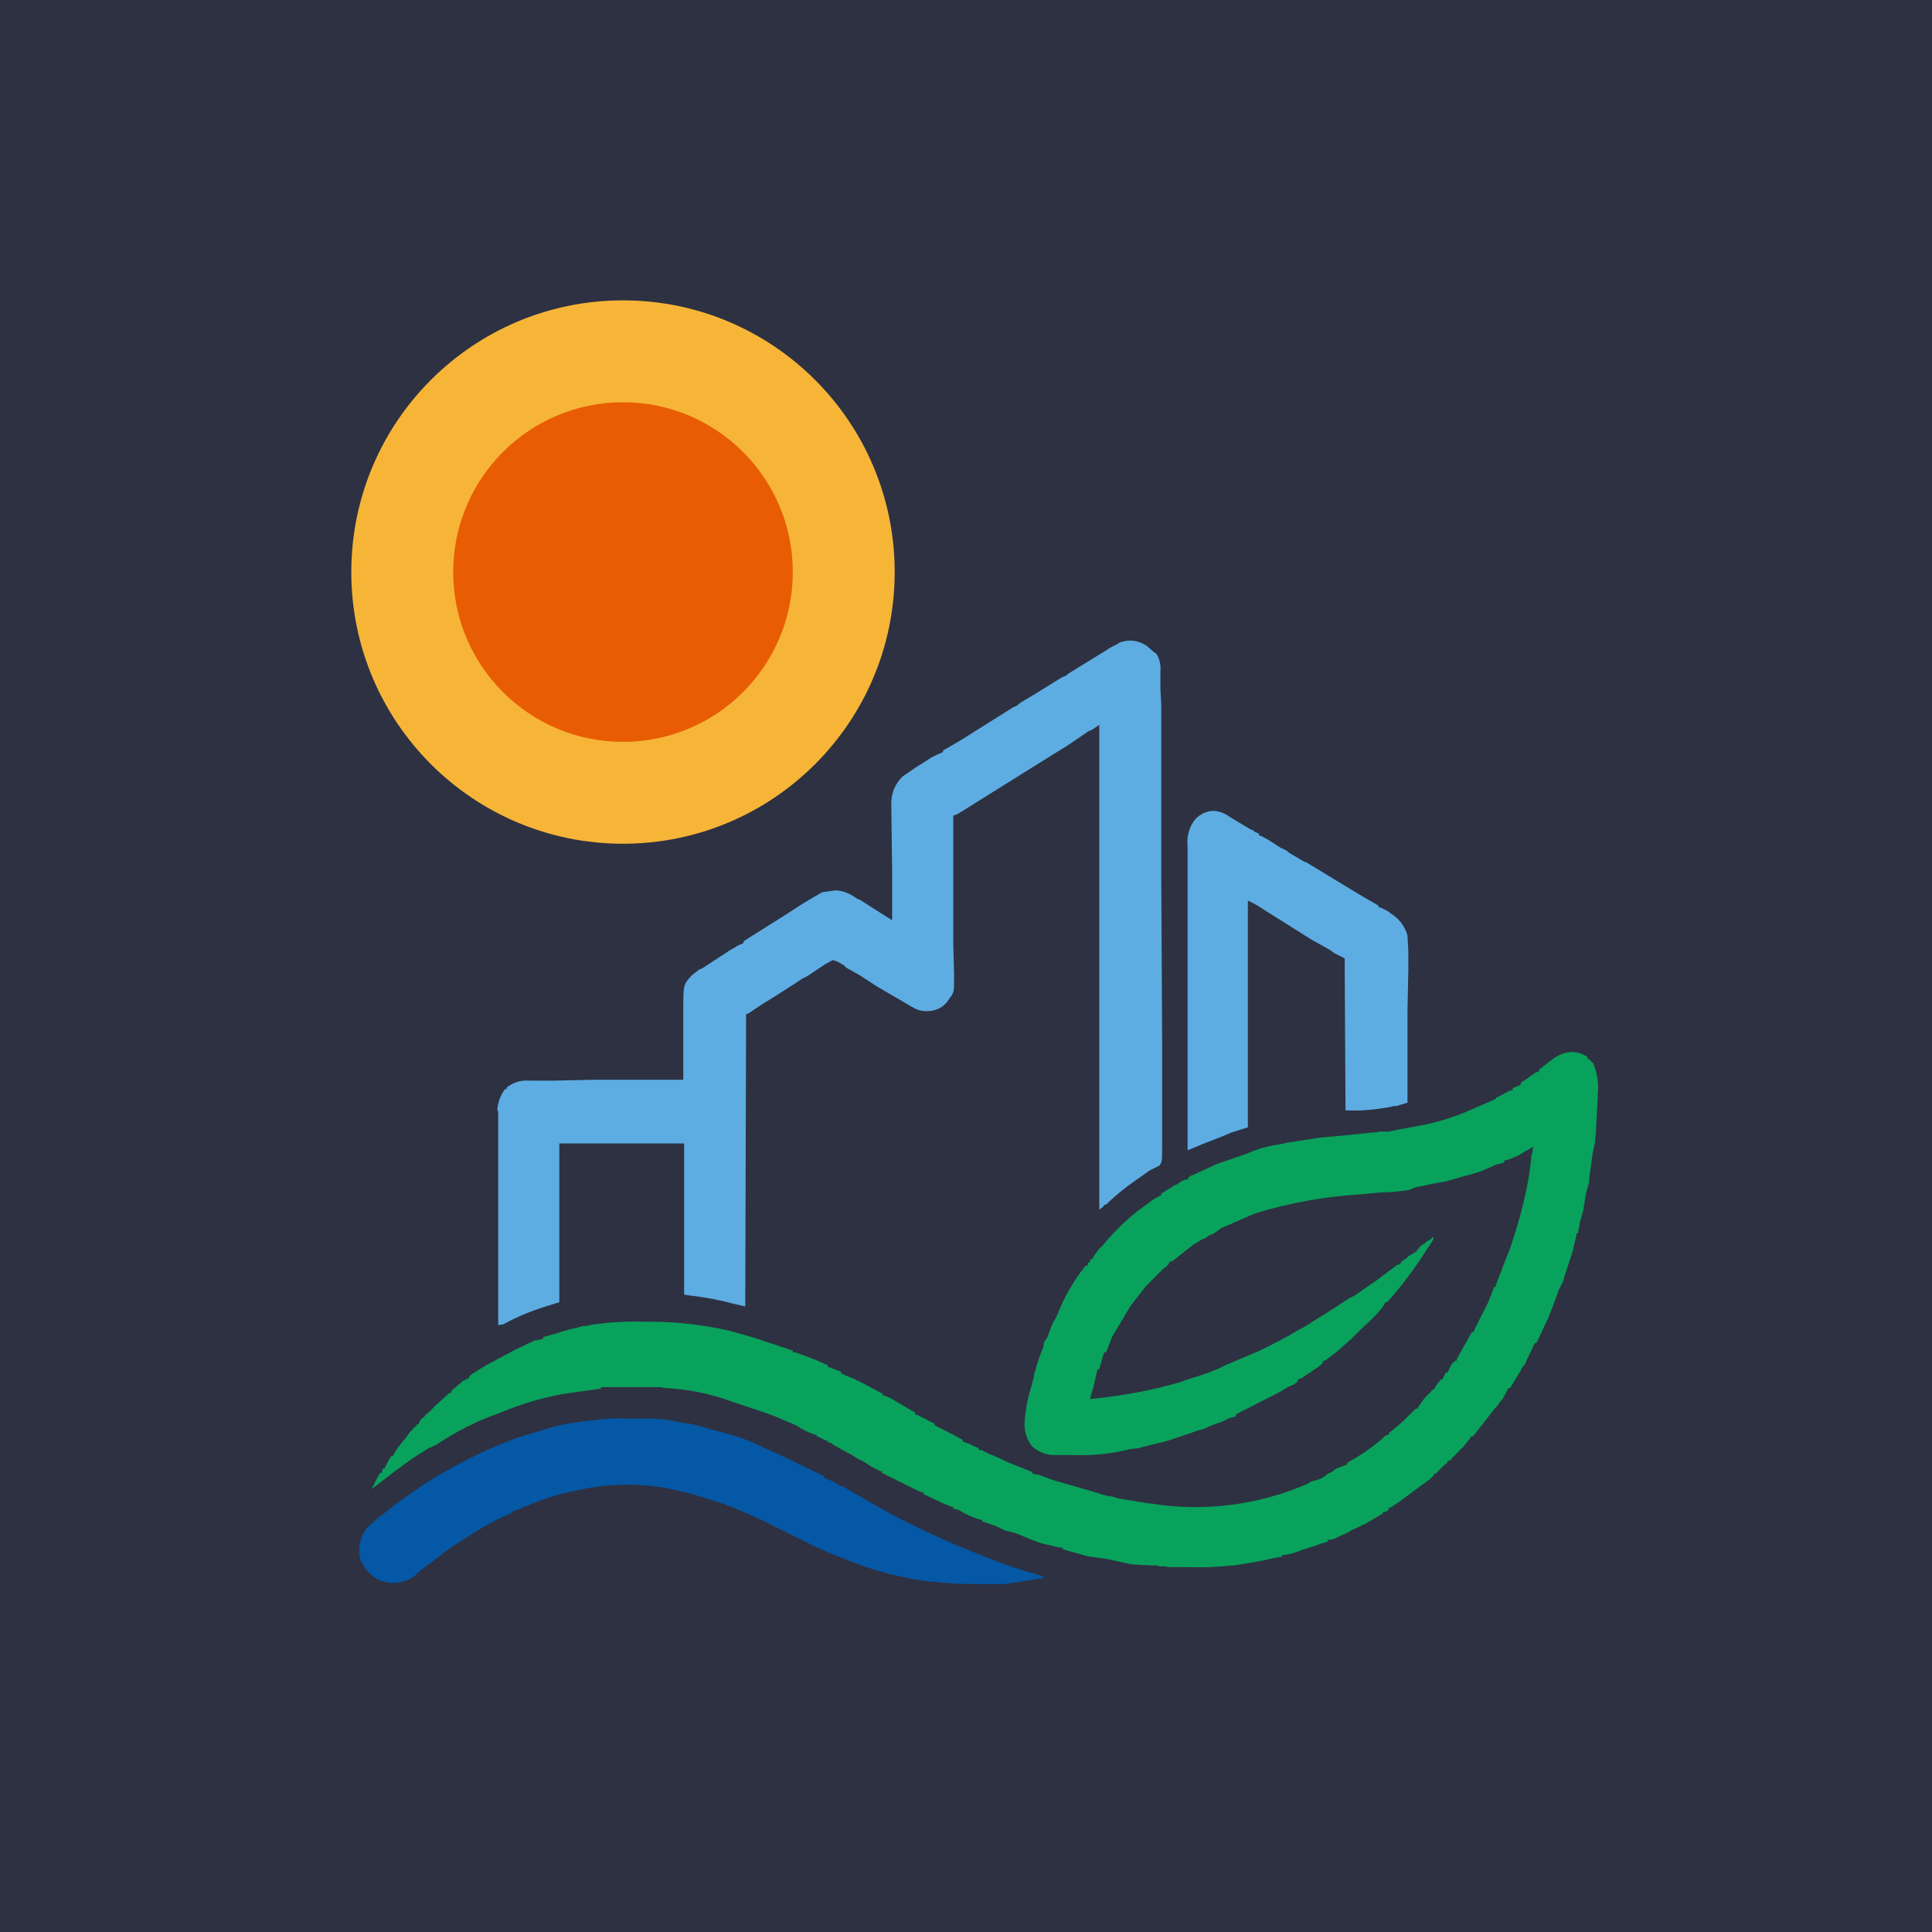
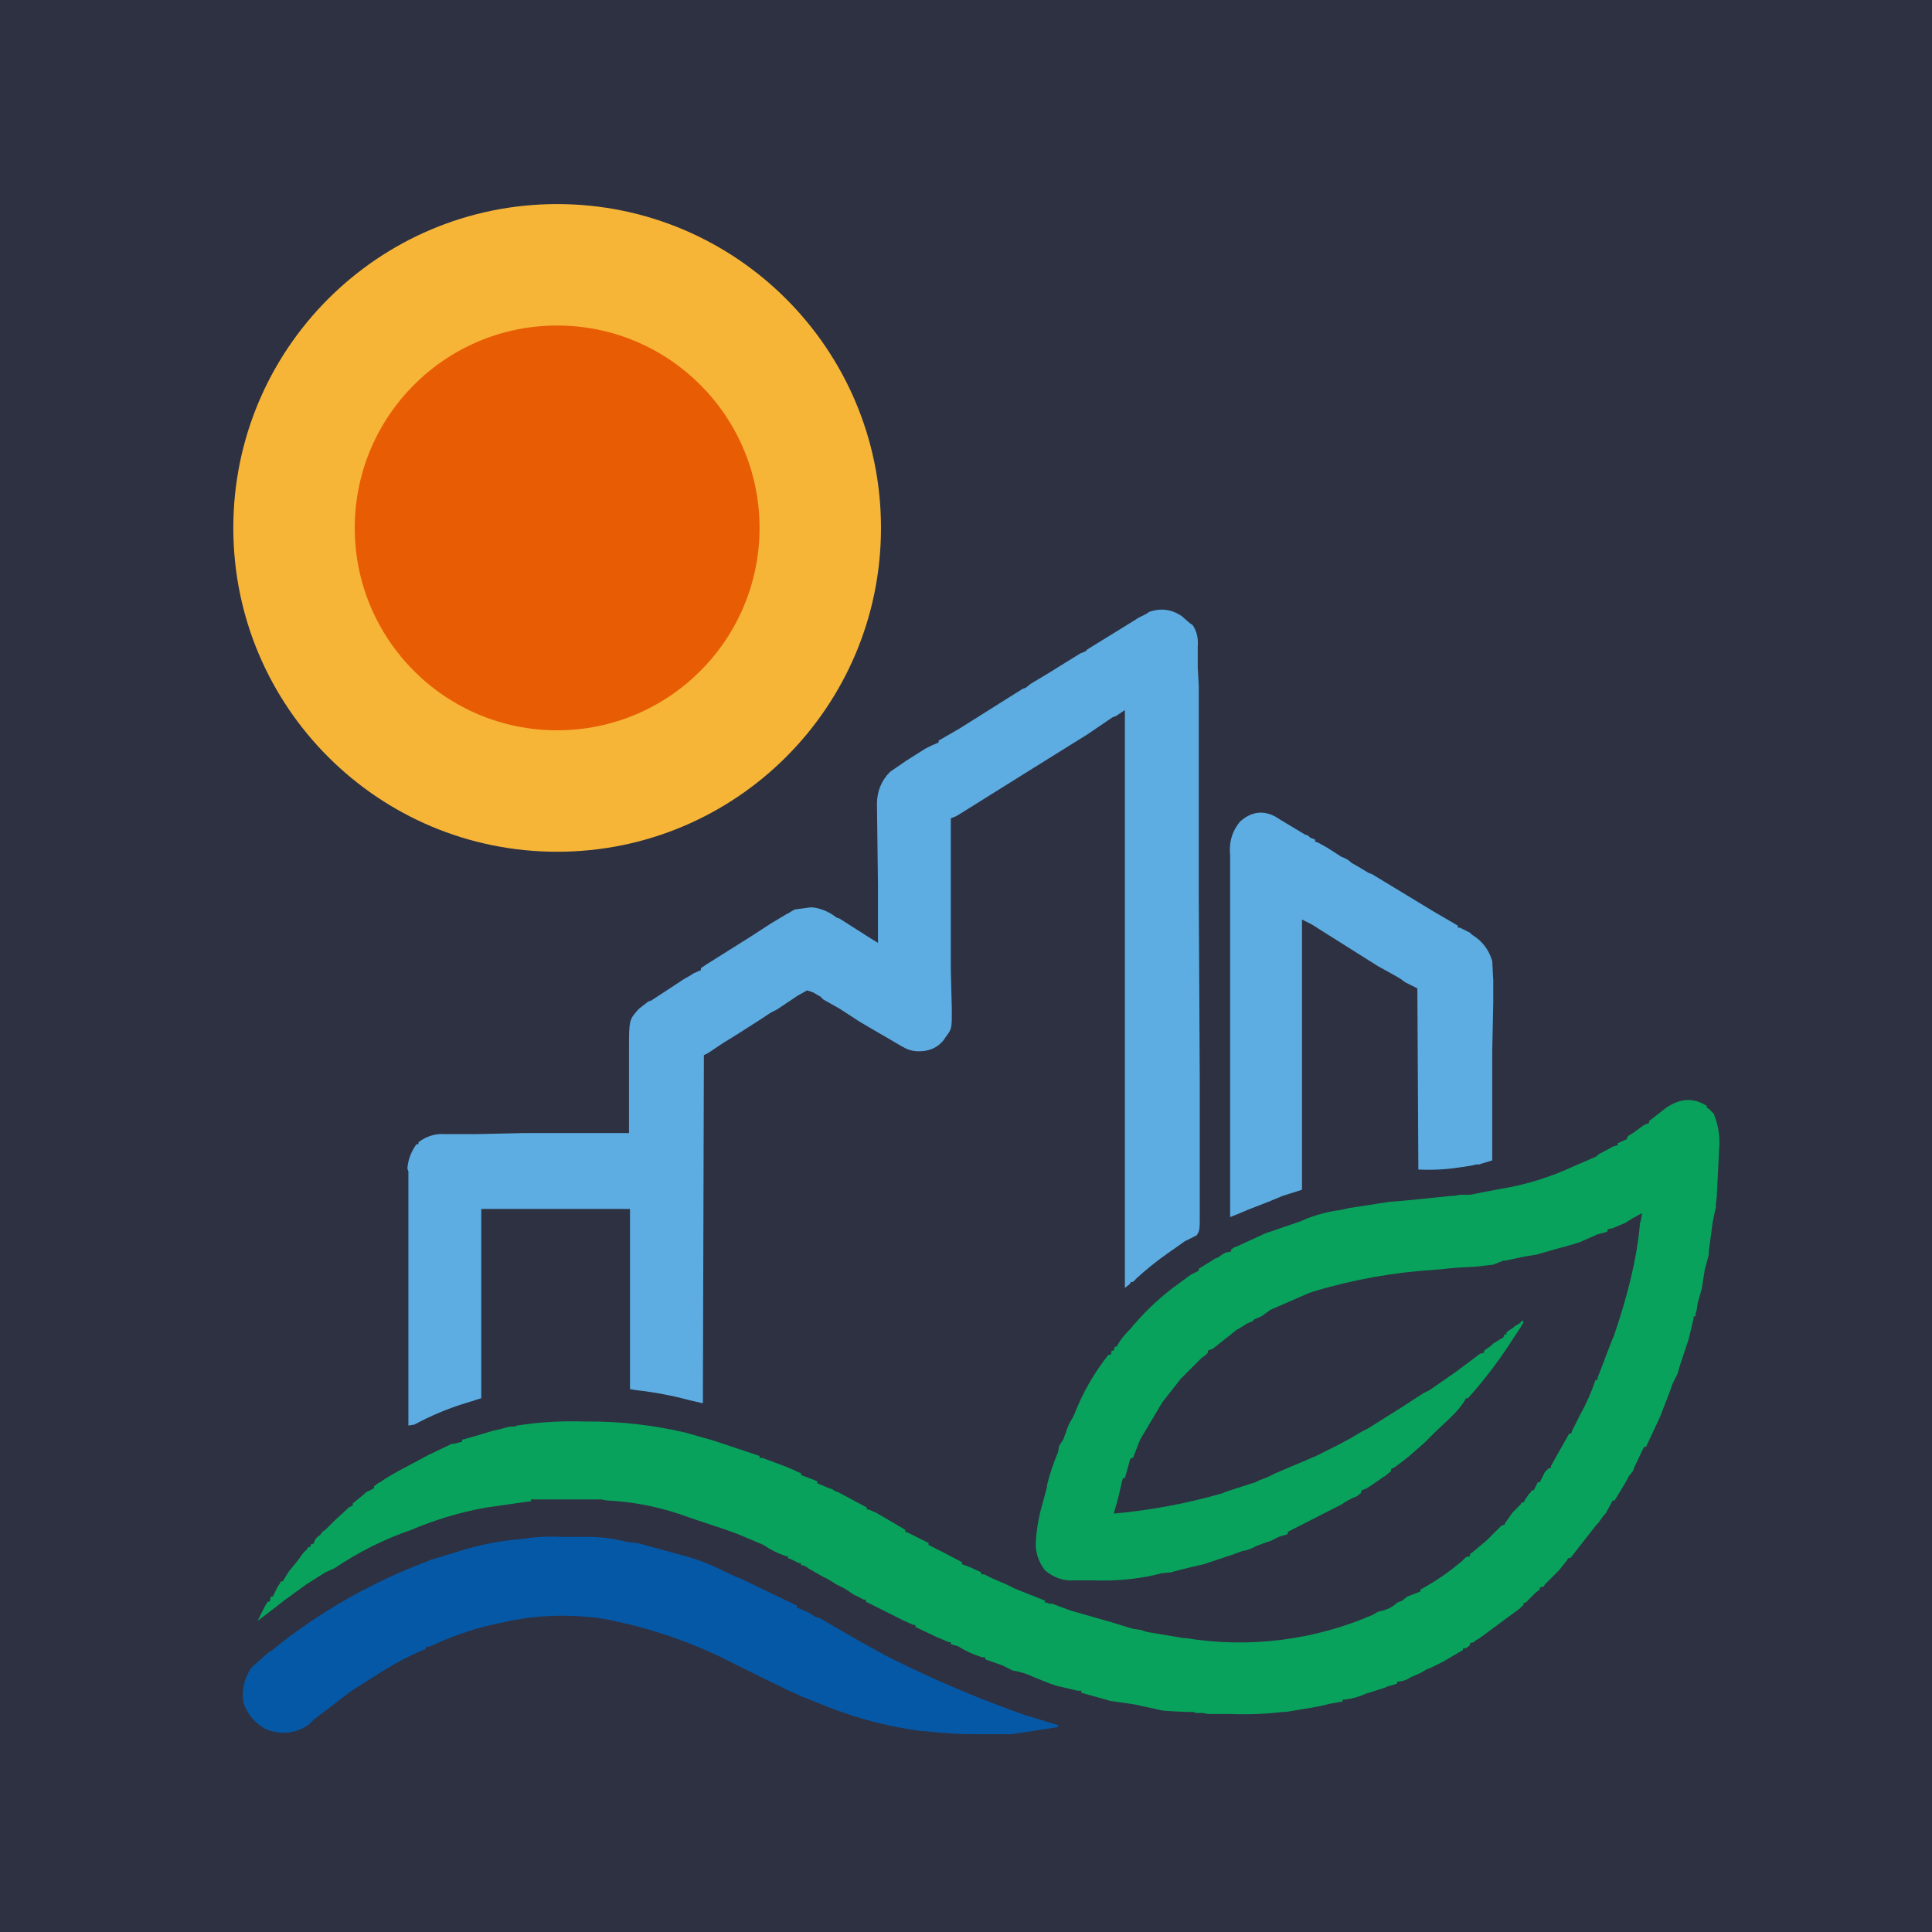
- <svg xmlns="http://www.w3.org/2000/svg" viewBox="0 0 2048 2048" width="128" height="128">
+ <svg xmlns="http://www.w3.org/2000/svg" viewBox="0 0 2048 2048">
  <rect width="2048" height="2048" fill="#2D3142" />
-   <g transform="translate(102.4, 102.4) scale(0.9)">
-     <circle id="sun-outer" cx="620" cy="560" r="320" fill="#F7B538" />
-     <circle id="sun-inner" cx="620" cy="560" r="200" fill="#E85D04" />
-     <path id="buildings-main" fill="#5DADE2" d="m1237 647 8 7 3 2q6 9 5 21v21l1 18v206l1 186v129c0 17 0 17-3 22l-12 6-7 5-10 7q-17 12-31 25-3 4-5 3l-1 2-5 4V740l-9 6-3 1-25 17-53 33-72 45-5 3-5 2v150l1 39c0 19 0 19-6 27l-2 3q-8 10-21 11-11 1-19-4l-2-1-17-10-7-4-17-10-20-13-16-9-2-2-1-1-2-1-5-3-6-2-9 5-21 14-6 3-9 6-25 16-13 8-15 10-4 2-1 344-13-3q-26-7-53-10l-6-1v-178H545v187l-16 5q-26 8-50 21l-6 1v-251l-1-3q1-13 9-24h2v-2q12-9 26-8h31l46-1h105v-83c0-29 0-29 10-40l9-7 3-1 29-19 3-2 7-4 3-2 7-3v-2l6-4 43-27 20-13 15-9 2-1 5-3 2-1 15-2h3q13 2 23 10l3 1 33 21 5 3v-58l-1-79q0-19 13-32l16-11 19-12 2-1 4-2 7-3v-2l2-1 19-11 54-34 8-5 3-1 5-4 15-9 5-3 16-10 13-8 5-2 2-2 47-29 3-2 8-4 3-2q17-6 32 4" />
-     <path id="buildings-detail" fill="#5DADE2" d="m1331 846 3 2 25 15 3 1 2 2 5 2v2l3 1 9 5 14 9q6 2 10 6l7 4 10 6 3 1 61 37 24 14v2h2l10 5 2 2q15 9 20 26l1 19v22l-1 48v108l-10 3-3 1h-3l-4 1-6 1-7 1q-20 3-40 2l-1-179-12-6-4-3-5-3-18-10-54-34-11-7-2-1-8-4v267l-19 6-12 5-23 9-7 3-10 4V884q-2-20 10-34 17-15 36-4" />
-     <path id="leaf-ground" fill="#09a25c" d="m1754 1130 2 1v2l2 1 5 5 1 3q6 16 4 34v2l-2 40v2l-1 8v3l-3 14-1 7-3 23v3l-4 15-3 19-4 14-1 7-1 3v3h-2v2l-5 21-1 3-8 24-1 4-1 3-1 2-4 8-2 6-10 26-7 15-7 15h-2l-10 21-1 3-4 5-2 4-9 15-3 5h-2l-1 2-6 11-2 2-5 7-2 2-18 23-7 9-1 1h-2l-1 2-8 10-6 6-4 4-2 2-2 2-1 2-4 1v2l-4 3-7 7q-3 4-5 3v2l-4 4-11 8-27 20-3 2-2 1-2 2-4 1v2q-4 4-7 3v2l-2 1-17 10-12 6-5 2-5 3-2 1-7 3-2 1q-6 4-13 4v2l-10 3-2 1-19 6q-11 5-23 6v2h-2l-11 2-4 1-4 1-11 2-24 4h-3q-25 3-52 2h-22l-5-1h-7l-2-1h-6c-24-1-24-1-32-3l-14-3-4-1-6-1-21-3-3-1-18-5-7-2v-2h-4l-21-5-6-2-15-6q-10-5-22-7l-10-5-17-6v-2h-3q-13-4-24-11l-7-2v-2h-2l-12-5-21-10v-2h-2l-9-4-12-6-8-4-2-1-4-2-8-4-4-2v-2h-2l-10-5-9-6-8-4-8-5-6-3-14-8q-3-3-7-3v-2h-2l-8-4-3-1v-2h-2q-12-4-22-11l-26-11-14-5-33-11q-40-15-82-17l-5-1h-70v2h-2l-42 6a343 343 0 0 0-74 22 323 323 0 0 0-76 38l-9 4-19 12-22 16-5 4-17 13-4 3 7-14 3-5h2l1-5h2l1-2 4-8 2-3 1-2h2l1-2 5-8 9-11 5-7 2-2 2-2 1-2h2l1-3h2l1-2q1-4 6-7l2-3 3-2 3-3 6-6 12-11 2-2 4-2v-2l11-9 2-2 8-4v-2l4-3 2-1 3-2 3-2 5-3 7-4 30-16 23-11h2l8-2v-2l11-3 20-6 5-1 11-3h5l2-1 7-1q29-4 60-3h2a416 416 0 0 1 98 11l28 8 30 10 15 5v2h3l24 9 7 3 4 2 3 1v2l3 1 13 5v2l12 5 3 1 3 2 3 1 28 15v2h2l7 3 29 17v2l3 1 10 5 10 5v2l2 1 10 5 2 1 19 10v2l3 1 5 2 11 5v2h3l8 4 14 6 8 4 30 12v2h2l2 1h3l19 7 35 10 7 2 16 5 4 1 7 1 6 2 36 6h2a331 331 0 0 0 185-23l5-3 4-1q9-2 15-8l5-2 5-4 13-5v-2l2-1q20-11 39-27l2-2 2-2 4-1v-2l4-3 13-11 2-2 12-12 3-1 1-2 7-10 8-8 1-2h2l1-2 4-6 2-2 1-2h2l1-2 3-6h2l1-2 4-8 2-2 2-2h2v-2l5-9 13-23h2l1-3 5-10 2-4 1-2q9-16 15-34h2v-2l5-13 2-5 1-3 7-18 1-2c12-35 23-75 26-112l1-3 1-7-7 4-2 1-8 5-5 2-7 3-5 1v2l-2 1-8 2-2 1-16 7-10 3-11 3-14 4-7 2-12 2-19 4h-2l-10 4-17 2-19 1-21 2a533 533 0 0 0-119 21l-6 2-39 17-1 1-7 5-7 3-2 2-5 2-8 5-2 1-24 19-5 2v2l-3 3-3 2-2 2-16 16-3 3-18 23-3 5-19 32-7 18h-2l-1 2-5 18h-2l-1 4-4 17-4 14q55-5 107-20l5-2 28-9 2-1 2-1 8-3 8-4 33-14 7-3 22-11 13-7 10-6 6-3 35-22 20-13 6-3 26-18 24-18 4-1v-2l7-5 2-2 8-5 2-1 1-3h2v-2l4-3 2-1 2-2 5-3 3-3 1 2-3 5-2 3-2 3-2 3a452 452 0 0 1-46 61h-2l-1 2c-7 12-21 23-31 33l-9 9-16 14-13 10-4 2v2l-6 5-2 1-4 3-6 4-3 2-3 2-5 2-1 3-4 3q-8 3-15 8l-53 27v2l-2 1-4 1-3 1-8 4-6 2-8 3q-7 4-14 5l-8 3-30 10-13 3-16 4-3 1-10 1-8 2q-28 6-58 5h-20q-16 1-29-10-10-13-9-29 1-14 4-27l1-4 6-22v-2q4-16 11-33l1-6 4-6 3-8q2-7 6-13l2-4a225 225 0 0 1 33-58l1-1h2l1-4h2l1-4h2l1-2q4-7 10-13l2-2a257 257 0 0 1 41-40l19-14 2-1 6-3v-2l5-3 3-2 2-1 6-4 3-1 4-3 2-1 2-1 5-1v-2l3-2 5-2 2-1 24-11 3-1 32-11 7-3q16-6 32-8l9-2 39-6 23-2 39-4h2l6-1h10l15-3 16-3a274 274 0 0 0 71-22l7-3 16-7 2-2 15-8 4-1v-2l9-4 1-3 5-3 11-8 5-2v-2l4-3 9-7c12-10 27-15 42-6" />
-     <path id="wave" fill="#0558a5" d="M624 1557h26q20 0 39 5l10 1 33 9 11 3a200 200 0 0 1 40 15l15 7 3 1 56 27v2l3 1 9 4 3 2 3 2 4 1 38 22 18 10 13 7a1153 1153 0 0 0 134 57l33 10v2l-46 7h-35q-25 0-50-3h-3q-47-6-91-23l-5-2-20-8-3-1-6-3-5-2-53-26a470 470 0 0 0-132-46q-47-7-93 2l-4 1q-38 7-74 24l-5 1v2l-3 1q-19 8-35 18l-5 3-30 19-38 29q-6 7-15 10l-3 1q-14 4-29-2-16-9-22-26-3-19 8-35l17-15 2-1a553 553 0 0 1 155-89l2-1 33-10 3-1a288 288 0 0 1 56-10q19-3 38-2" />
-   </g>
+   <svg x="149.103" y="122.88" width="1749.794" height="1802.24" viewBox="290 240 1468 1512">
+     <g transform="translate(102.4, 102.4) scale(0.9)">
+       <circle id="sun-outer" cx="620" cy="560" r="320" fill="#F7B538" />
+       <circle id="sun-inner" cx="620" cy="560" r="200" fill="#E85D04" />
+       <path id="buildings-main" fill="#5DADE2" d="m1237 647 8 7 3 2q6 9 5 21v21l1 18v206l1 186v129c0 17 0 17-3 22l-12 6-7 5-10 7q-17 12-31 25-3 4-5 3l-1 2-5 4V740l-9 6-3 1-25 17-53 33-72 45-5 3-5 2v150l1 39c0 19 0 19-6 27l-2 3q-8 10-21 11-11 1-19-4l-2-1-17-10-7-4-17-10-20-13-16-9-2-2-1-1-2-1-5-3-6-2-9 5-21 14-6 3-9 6-25 16-13 8-15 10-4 2-1 344-13-3q-26-7-53-10l-6-1v-178H545v187l-16 5q-26 8-50 21l-6 1v-251l-1-3q1-13 9-24h2v-2q12-9 26-8h31l46-1h105v-83c0-29 0-29 10-40l9-7 3-1 29-19 3-2 7-4 3-2 7-3v-2l6-4 43-27 20-13 15-9 2-1 5-3 2-1 15-2h3q13 2 23 10l3 1 33 21 5 3v-58l-1-79q0-19 13-32l16-11 19-12 2-1 4-2 7-3v-2l2-1 19-11 54-34 8-5 3-1 5-4 15-9 5-3 16-10 13-8 5-2 2-2 47-29 3-2 8-4 3-2q17-6 32 4" />
+       <path id="buildings-detail" fill="#5DADE2" d="m1331 846 3 2 25 15 3 1 2 2 5 2v2l3 1 9 5 14 9q6 2 10 6l7 4 10 6 3 1 61 37 24 14v2h2l10 5 2 2q15 9 20 26l1 19v22l-1 48v108l-10 3-3 1h-3l-4 1-6 1-7 1q-20 3-40 2l-1-179-12-6-4-3-5-3-18-10-54-34-11-7-2-1-8-4v267l-19 6-12 5-23 9-7 3-10 4V884q-2-20 10-34 17-15 36-4" />
+       <path id="leaf-ground" fill="#09a25c" d="m1754 1130 2 1v2l2 1 5 5 1 3q6 16 4 34v2l-2 40v2l-1 8v3l-3 14-1 7-3 23v3l-4 15-3 19-4 14-1 7-1 3v3h-2v2l-5 21-1 3-8 24-1 4-1 3-1 2-4 8-2 6-10 26-7 15-7 15h-2l-10 21-1 3-4 5-2 4-9 15-3 5h-2l-1 2-6 11-2 2-5 7-2 2-18 23-7 9-1 1h-2l-1 2-8 10-6 6-4 4-2 2-2 2-1 2-4 1v2l-4 3-7 7q-3 4-5 3v2l-4 4-11 8-27 20-3 2-2 1-2 2-4 1v2q-4 4-7 3v2l-2 1-17 10-12 6-5 2-5 3-2 1-7 3-2 1q-6 4-13 4v2l-10 3-2 1-19 6q-11 5-23 6v2h-2l-11 2-4 1-4 1-11 2-24 4h-3q-25 3-52 2h-22l-5-1h-7l-2-1h-6c-24-1-24-1-32-3l-14-3-4-1-6-1-21-3-3-1-18-5-7-2v-2h-4l-21-5-6-2-15-6q-10-5-22-7l-10-5-17-6v-2h-3q-13-4-24-11l-7-2v-2h-2l-12-5-21-10v-2h-2l-9-4-12-6-8-4-2-1-4-2-8-4-4-2v-2h-2l-10-5-9-6-8-4-8-5-6-3-14-8q-3-3-7-3v-2h-2l-8-4-3-1v-2h-2q-12-4-22-11l-26-11-14-5-33-11q-40-15-82-17l-5-1h-70v2h-2l-42 6a343 343 0 0 0-74 22 323 323 0 0 0-76 38l-9 4-19 12-22 16-5 4-17 13-4 3 7-14 3-5h2l1-5h2l1-2 4-8 2-3 1-2h2l1-2 5-8 9-11 5-7 2-2 2-2 1-2h2l1-3h2l1-2q1-4 6-7l2-3 3-2 3-3 6-6 12-11 2-2 4-2v-2l11-9 2-2 8-4v-2l4-3 2-1 3-2 3-2 5-3 7-4 30-16 23-11h2l8-2v-2l11-3 20-6 5-1 11-3h5l2-1 7-1q29-4 60-3h2a416 416 0 0 1 98 11l28 8 30 10 15 5v2h3l24 9 7 3 4 2 3 1v2l3 1 13 5v2l12 5 3 1 3 2 3 1 28 15v2h2l7 3 29 17v2l3 1 10 5 10 5v2l2 1 10 5 2 1 19 10v2l3 1 5 2 11 5v2h3l8 4 14 6 8 4 30 12v2h2l2 1h3l19 7 35 10 7 2 16 5 4 1 7 1 6 2 36 6h2a331 331 0 0 0 185-23l5-3 4-1q9-2 15-8l5-2 5-4 13-5v-2l2-1q20-11 39-27l2-2 2-2 4-1v-2l4-3 13-11 2-2 12-12 3-1 1-2 7-10 8-8 1-2h2l1-2 4-6 2-2 1-2h2l1-2 3-6h2l1-2 4-8 2-2 2-2h2v-2l5-9 13-23h2l1-3 5-10 2-4 1-2q9-16 15-34h2v-2l5-13 2-5 1-3 7-18 1-2c12-35 23-75 26-112l1-3 1-7-7 4-2 1-8 5-5 2-7 3-5 1v2l-2 1-8 2-2 1-16 7-10 3-11 3-14 4-7 2-12 2-19 4h-2l-10 4-17 2-19 1-21 2a533 533 0 0 0-119 21l-6 2-39 17-1 1-7 5-7 3-2 2-5 2-8 5-2 1-24 19-5 2v2l-3 3-3 2-2 2-16 16-3 3-18 23-3 5-19 32-7 18h-2l-1 2-5 18h-2l-1 4-4 17-4 14q55-5 107-20l5-2 28-9 2-1 2-1 8-3 8-4 33-14 7-3 22-11 13-7 10-6 6-3 35-22 20-13 6-3 26-18 24-18 4-1v-2l7-5 2-2 8-5 2-1 1-3h2v-2l4-3 2-1 2-2 5-3 3-3 1 2-3 5-2 3-2 3-2 3a452 452 0 0 1-46 61h-2l-1 2c-7 12-21 23-31 33l-9 9-16 14-13 10-4 2v2l-6 5-2 1-4 3-6 4-3 2-3 2-5 2-1 3-4 3q-8 3-15 8l-53 27v2l-2 1-4 1-3 1-8 4-6 2-8 3q-7 4-14 5l-8 3-30 10-13 3-16 4-3 1-10 1-8 2q-28 6-58 5h-20q-16 1-29-10-10-13-9-29 1-14 4-27l1-4 6-22v-2q4-16 11-33l1-6 4-6 3-8q2-7 6-13l2-4a225 225 0 0 1 33-58l1-1h2l1-4h2l1-4h2l1-2q4-7 10-13l2-2a257 257 0 0 1 41-40l19-14 2-1 6-3v-2l5-3 3-2 2-1 6-4 3-1 4-3 2-1 2-1 5-1v-2l3-2 5-2 2-1 24-11 3-1 32-11 7-3q16-6 32-8l9-2 39-6 23-2 39-4h2l6-1h10l15-3 16-3a274 274 0 0 0 71-22l7-3 16-7 2-2 15-8 4-1v-2l9-4 1-3 5-3 11-8 5-2v-2l4-3 9-7c12-10 27-15 42-6" />
+       <path id="wave" fill="#0558a5" d="M624 1557h26q20 0 39 5l10 1 33 9 11 3a200 200 0 0 1 40 15l15 7 3 1 56 27v2l3 1 9 4 3 2 3 2 4 1 38 22 18 10 13 7a1153 1153 0 0 0 134 57l33 10v2l-46 7h-35q-25 0-50-3h-3q-47-6-91-23l-5-2-20-8-3-1-6-3-5-2-53-26a470 470 0 0 0-132-46q-47-7-93 2l-4 1q-38 7-74 24l-5 1v2l-3 1q-19 8-35 18l-5 3-30 19-38 29q-6 7-15 10l-3 1q-14 4-29-2-16-9-22-26-3-19 8-35l17-15 2-1a553 553 0 0 1 155-89l2-1 33-10 3-1a288 288 0 0 1 56-10q19-3 38-2" />
+     </g>
+   </svg>
</svg>
